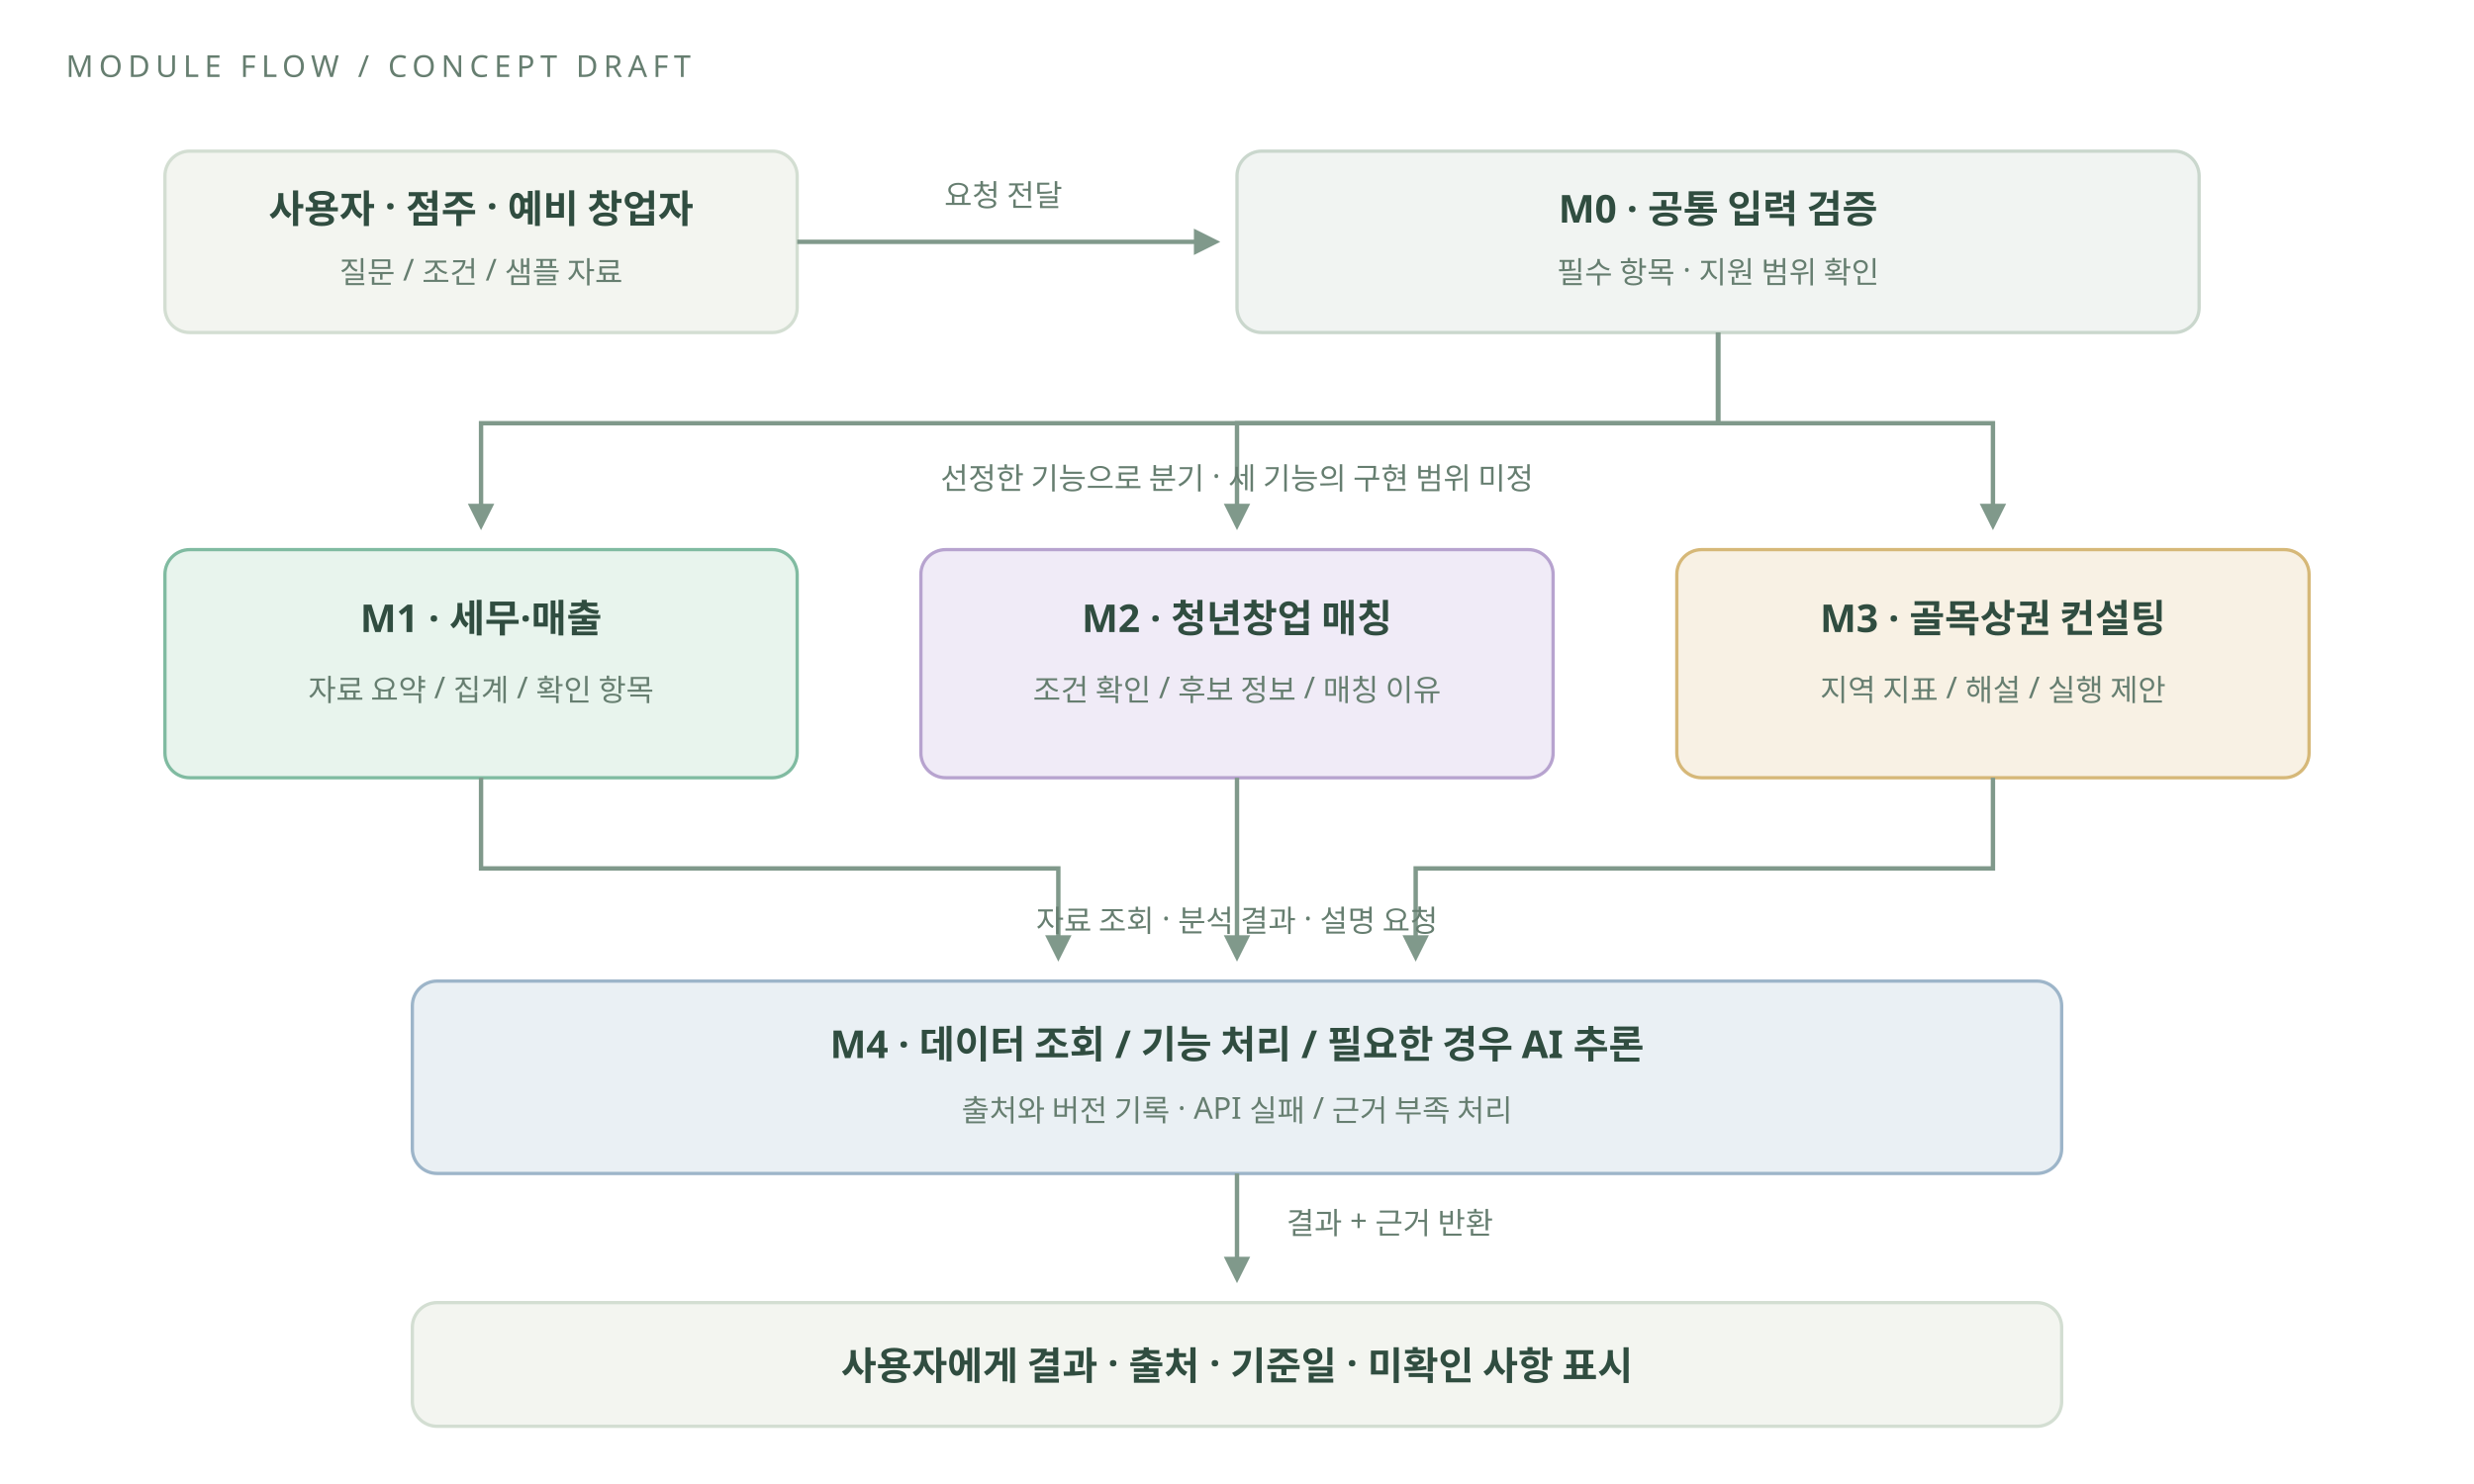
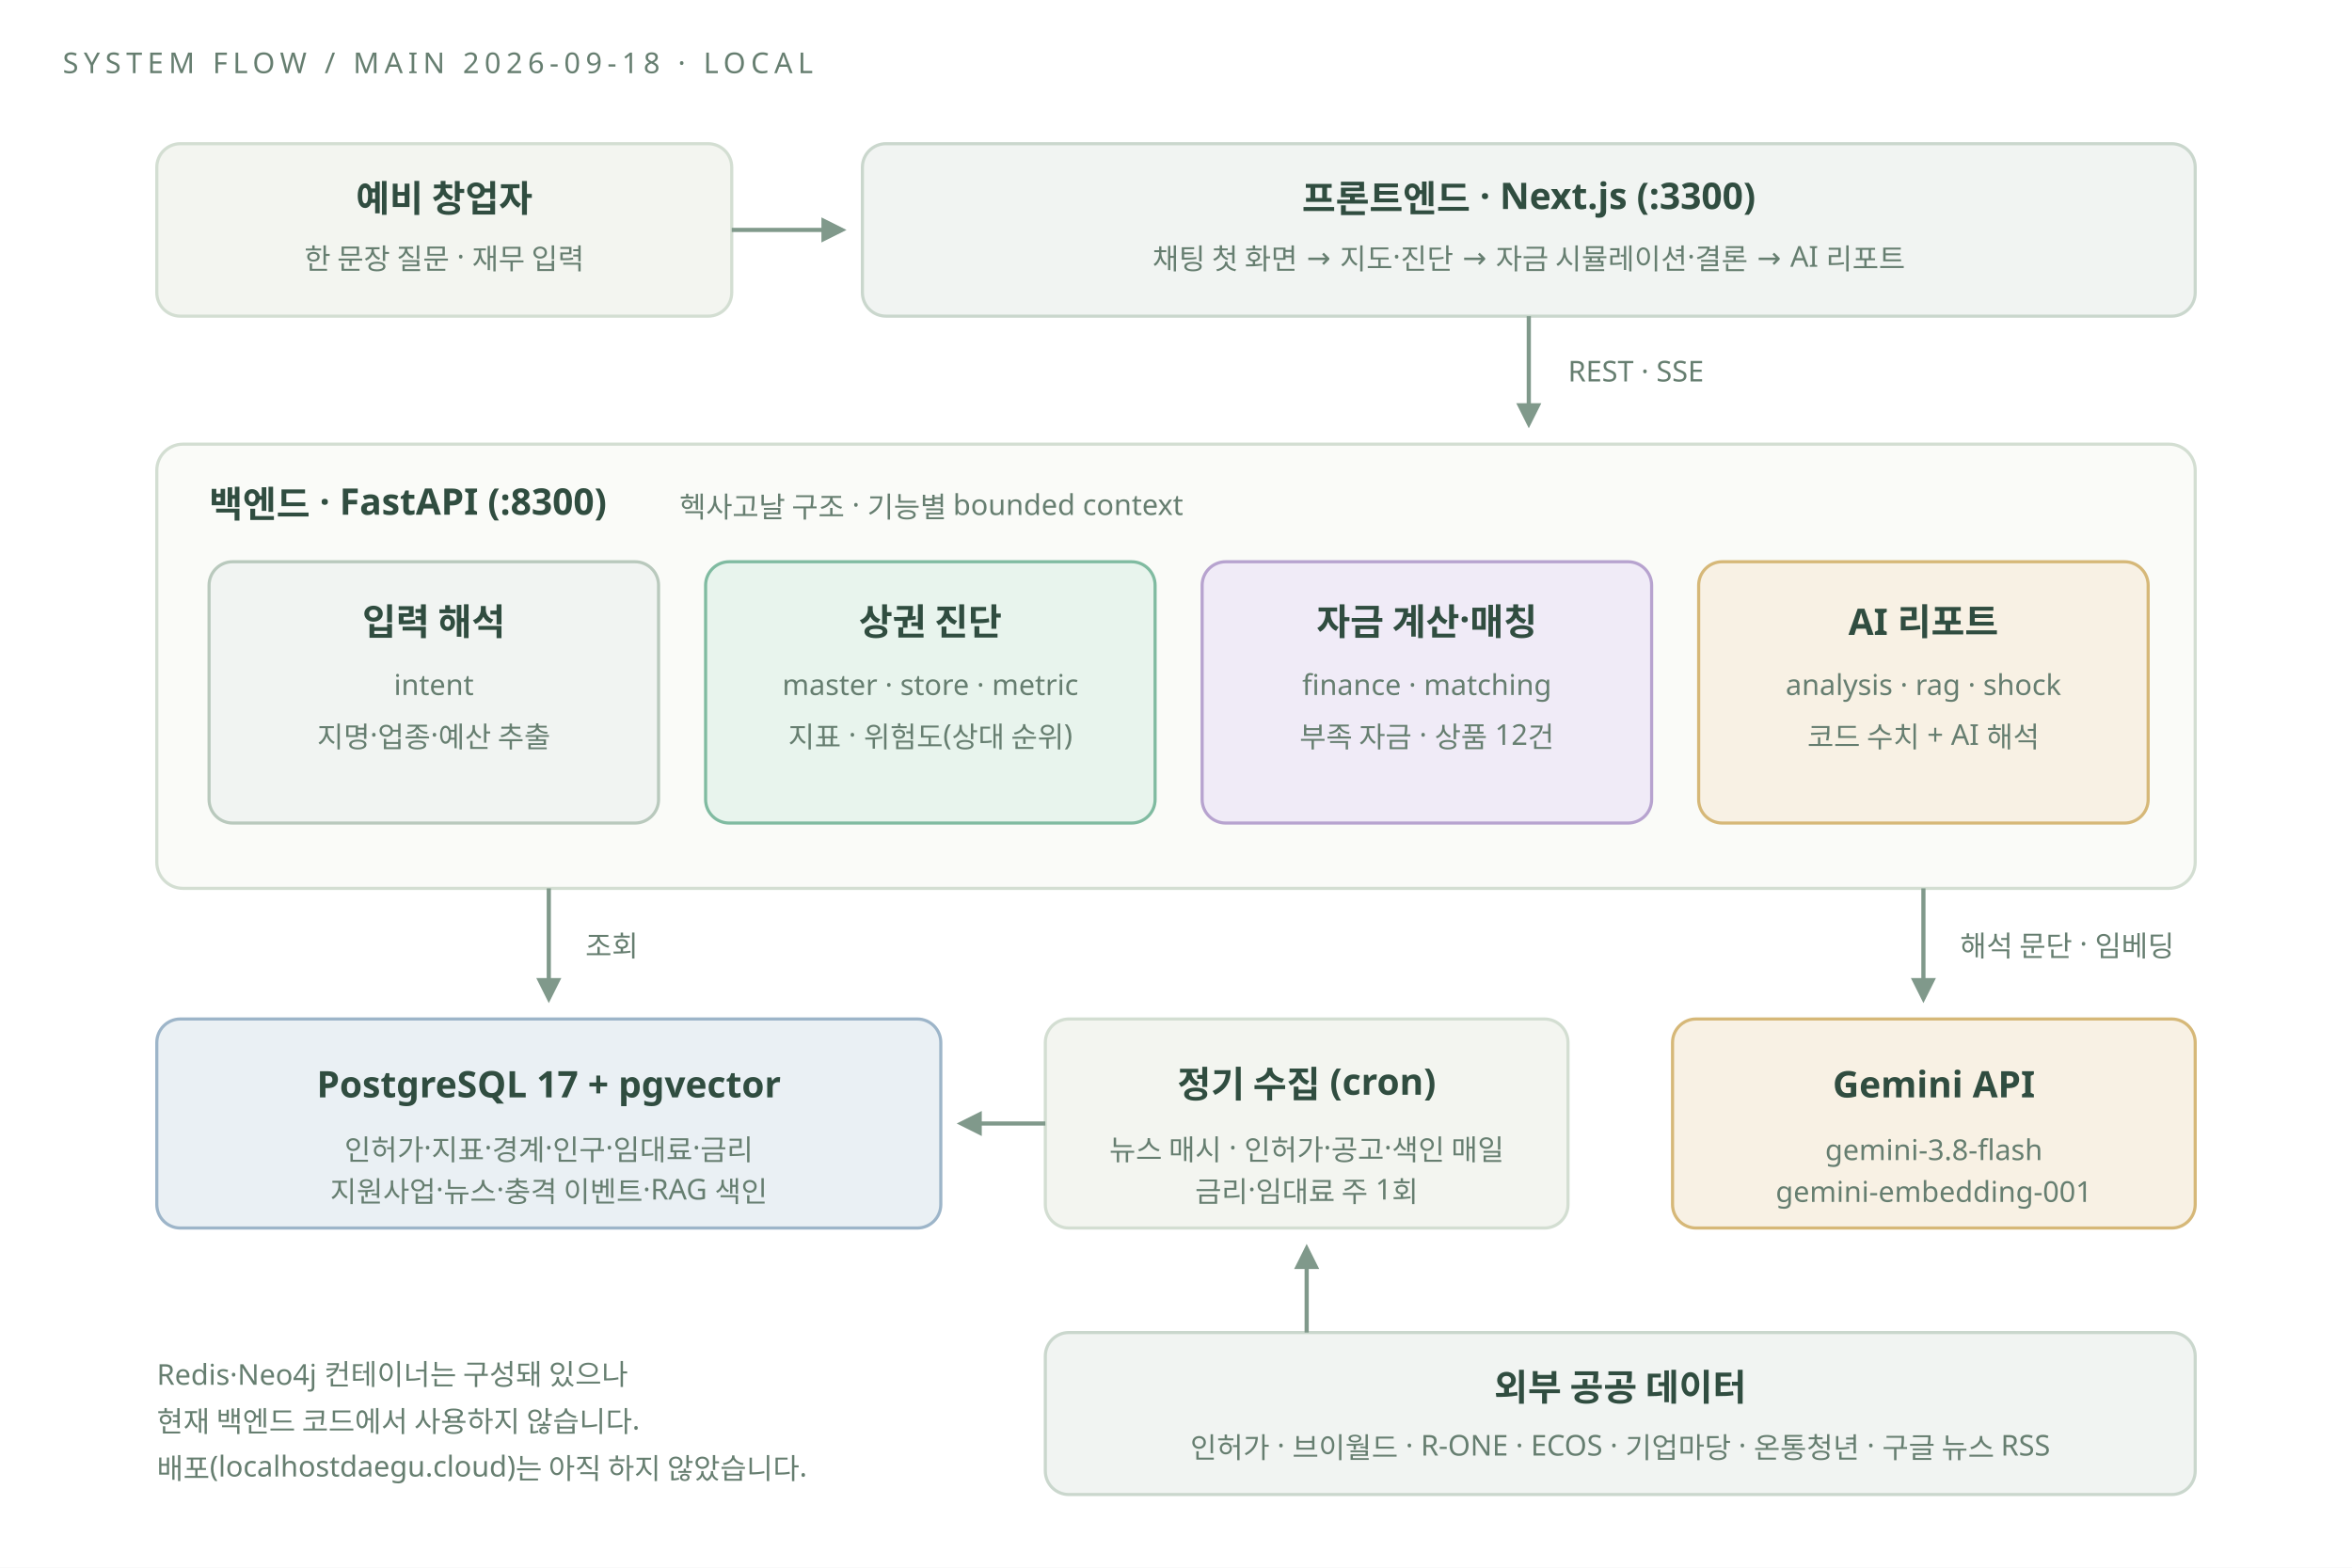
- <svg xmlns="http://www.w3.org/2000/svg" viewBox="0 0 900 540" role="img" aria-labelledby="title desc">
+ <svg xmlns="http://www.w3.org/2000/svg" viewBox="0 0 900 600" role="img" aria-labelledby="title desc">
  <defs>
    <marker id="arrow" viewBox="0 0 10 10" refX="8" refY="5" markerWidth="6" markerHeight="6" orient="auto-start-reverse">
      <path d="M0 0 10 5 0 10Z" fill="#80998b" />
    </marker>
  </defs>
  <style>text{font-family:"Noto Sans KR",sans-serif;fill:#304d40} .label{font-size:14px;font-weight:600} .small{font-size:11px;fill:#667e70} .edge{fill:none;stroke:#80998b;stroke-width:1.6;marker-end:url(#arrow)} .box{stroke-width:1.2}</style>
-   <rect width="900" height="540" fill="#fff" />
-   <text x="24" y="28" class="small" style="letter-spacing:2px">MODULE FLOW / CONCEPT DRAFT</text>
-   <rect class="box" x="60" y="55" width="230" height="66" rx="9" fill="#f3f5f0" stroke="#d3ded2" />
-   <text class="label" x="175" y="81" text-anchor="middle">사용자 · 점주 · 예비 창업자</text>
-   <text class="small" x="175" y="103" text-anchor="middle">질문 / 조건 / 샘플 자료</text>
-   <path class="edge" d="M290 88H442" />
-   <text class="small" x="365" y="75" text-anchor="middle">요청 전달</text>
-   <rect class="box" x="450" y="55" width="350" height="66" rx="9" fill="#f1f4f2" stroke="#cad7cd" />
-   <text class="label" x="625" y="81" text-anchor="middle">M0 · 공통 입력 검증</text>
-   <text class="small" x="625" y="103" text-anchor="middle">필수 항목 · 지원 범위 확인</text>
-   <path class="edge" d="M625 121V154H175V191" />
-   <path class="edge" d="M625 121V154H450V191" />
-   <path class="edge" d="M625 121V154H725V191" />
-   <text class="small" x="450" y="178" text-anchor="middle">선정한 기능으로 분기 · 세 기능의 구현 범위 미정</text>
-   <rect class="box" x="60" y="200" width="230" height="83" rx="9" fill="#e8f4ed" stroke="#80bba1" />
-   <text class="label" x="175" y="230" text-anchor="middle">M1 · 세무·매출</text>
-   <text class="small" x="175" y="255" text-anchor="middle">자료 요약 / 집계 / 확인 항목</text>
-   <rect class="box" x="335" y="200" width="230" height="83" rx="9" fill="#f0ebf7" stroke="#b7a3cf" />
-   <text class="label" x="450" y="230" text-anchor="middle">M2 · 청년창업 매칭</text>
-   <text class="small" x="450" y="255" text-anchor="middle">조건 확인 / 후보 정보 / 매칭 이유</text>
-   <rect class="box" x="610" y="200" width="230" height="83" rx="9" fill="#f8f1e4" stroke="#d6b878" />
-   <text class="label" x="725" y="230" text-anchor="middle">M3 · 골목상권 컨설팅</text>
-   <text class="small" x="725" y="255" text-anchor="middle">지역 지표 / 해설 / 실행 제안</text>
-   <path class="edge" d="M175 283V316H385V348" />
-   <path class="edge" d="M450 283V348" />
-   <path class="edge" d="M725 283V316H515V348" />
-   <text class="small" x="450" y="339" text-anchor="middle">자료 조회 · 분석 결과 · 설명 요청</text>
-   <rect class="box" x="150" y="357" width="600" height="70" rx="9" fill="#eaf0f4" stroke="#9db5c9" />
-   <text class="label" x="450" y="385" text-anchor="middle">M4 · 데이터 조회 / 기능 처리 / 필요한 경우 AI 추론</text>
-   <text class="small" x="450" y="408" text-anchor="middle">출처와 버전 기록 · API 실패 / 근거 부족 처리</text>
-   <path class="edge" d="M450 427V465" />
-   <text class="small" x="468" y="449">결과 + 근거 반환</text>
-   <rect class="box" x="150" y="474" width="600" height="45" rx="9" fill="#f3f5f0" stroke="#d3ded2" />
-   <text class="label" x="450" y="502" text-anchor="middle">사용자에게 결과 · 출처 · 기준일 · 미확인 사항 표시</text>
+   <rect width="900" height="600" fill="#fff" />
+   <text x="24" y="28" class="small" style="letter-spacing:2px">SYSTEM FLOW / MAIN 2026-09-18 · LOCAL</text>
+   <rect class="box" x="60" y="55" width="220" height="66" rx="9" fill="#f3f5f0" stroke="#d3ded2" />
+   <text class="label" x="170" y="81" text-anchor="middle">예비 창업자</text>
+   <text class="small" x="170" y="103" text-anchor="middle">한 문장 질문 · 재무 입력</text>
+   <path class="edge" d="M280 88H322" />
+   <rect class="box" x="330" y="55" width="510" height="66" rx="9" fill="#f1f4f2" stroke="#cad7cd" />
+   <text class="label" x="585" y="81" text-anchor="middle">프론트엔드 · Next.js (:3300)</text>
+   <text class="small" x="585" y="103" text-anchor="middle">채팅 첫 화면 → 지도·진단 → 자금 시뮬레이션·결론 → AI 리포트</text>
+   <path class="edge" d="M585 121V162" />
+   <text class="small" x="600" y="146">REST · SSE</text>
+   <rect class="box" x="60" y="170" width="780" height="170" rx="10" fill="#fafbf8" stroke="#d3ded2" />
+   <text class="label" x="80" y="198">백엔드 · FastAPI (:8300)</text>
+   <text class="small" x="260" y="198">헥사고날 구조 · 기능별 bounded context</text>
+   <rect class="box" x="80" y="215" width="172" height="100" rx="9" fill="#f1f4f2" stroke="#b9c9bd" />
+   <text class="label" x="166" y="243" text-anchor="middle">입력 해석</text>
+   <text class="small" x="166" y="266" text-anchor="middle">intent</text>
+   <text class="small" x="166" y="286" text-anchor="middle">지명·업종·예산 추출</text>
+   <rect class="box" x="270" y="215" width="172" height="100" rx="9" fill="#e8f4ed" stroke="#80bba1" />
+   <text class="label" x="356" y="243" text-anchor="middle">상권 진단</text>
+   <text class="small" x="356" y="266" text-anchor="middle">master · store · metric</text>
+   <text class="small" x="356" y="286" text-anchor="middle">지표 · 위험도(상대 순위)</text>
+   <rect class="box" x="460" y="215" width="172" height="100" rx="9" fill="#f0ebf7" stroke="#b7a3cf" />
+   <text class="label" x="546" y="243" text-anchor="middle">자금 계산·매칭</text>
+   <text class="small" x="546" y="266" text-anchor="middle">finance · matching</text>
+   <text class="small" x="546" y="286" text-anchor="middle">부족 자금 · 상품 12건</text>
+   <rect class="box" x="650" y="215" width="172" height="100" rx="9" fill="#f8f1e4" stroke="#d6b878" />
+   <text class="label" x="736" y="243" text-anchor="middle">AI 리포트</text>
+   <text class="small" x="736" y="266" text-anchor="middle">analysis · rag · shock</text>
+   <text class="small" x="736" y="286" text-anchor="middle">코드 수치 + AI 해석</text>
+   <path class="edge" d="M210 340V382" />
+   <text class="small" x="224" y="366">조회</text>
+   <path class="edge" d="M736 340V382" />
+   <text class="small" x="750" y="366">해석 문단 · 임베딩</text>
+   <rect class="box" x="60" y="390" width="300" height="80" rx="9" fill="#eaf0f4" stroke="#9db5c9" />
+   <text class="label" x="210" y="420" text-anchor="middle">PostgreSQL 17 + pgvector</text>
+   <text class="small" x="210" y="444" text-anchor="middle">인허가·지표·경계·인구·임대료·금리</text>
+   <text class="small" x="210" y="460" text-anchor="middle">지원사업·뉴스·충격 이벤트·RAG 색인</text>
+   <rect class="box" x="400" y="390" width="200" height="80" rx="9" fill="#f3f5f0" stroke="#d3ded2" />
+   <text class="label" x="500" y="420" text-anchor="middle">정기 수집 (cron)</text>
+   <text class="small" x="500" y="444" text-anchor="middle">뉴스 매시 · 인허가·공고·색인 매일</text>
+   <text class="small" x="500" y="460" text-anchor="middle">금리·임대료 주 1회</text>
+   <path class="edge" d="M400 430H368" />
+   <rect class="box" x="640" y="390" width="200" height="80" rx="9" fill="#f8f1e4" stroke="#d6b878" />
+   <text class="label" x="740" y="420" text-anchor="middle">Gemini API</text>
+   <text class="small" x="740" y="444" text-anchor="middle">gemini-3.8-flash</text>
+   <text class="small" x="740" y="460" text-anchor="middle">gemini-embedding-001</text>
+   <rect class="box" x="400" y="510" width="440" height="62" rx="9" fill="#f1f4f2" stroke="#cad7cd" />
+   <path class="edge" d="M500 510V478" />
+   <text class="label" x="620" y="536" text-anchor="middle">외부 공공 데이터</text>
+   <text class="small" x="620" y="558" text-anchor="middle">인허가 · 브이월드 · R-ONE · ECOS · 기업마당 · 온통청년 · 구글 뉴스 RSS</text>
+   <text class="small" x="60" y="530">Redis·Neo4j 컨테이너는 구성돼 있으나</text>
+   <text class="small" x="60" y="548">현재 백엔드 코드에서 사용하지 않습니다.</text>
+   <text class="small" x="60" y="566">배포(localhostdaegu.cloud)는 아직 하지 않았습니다.</text>
</svg>
